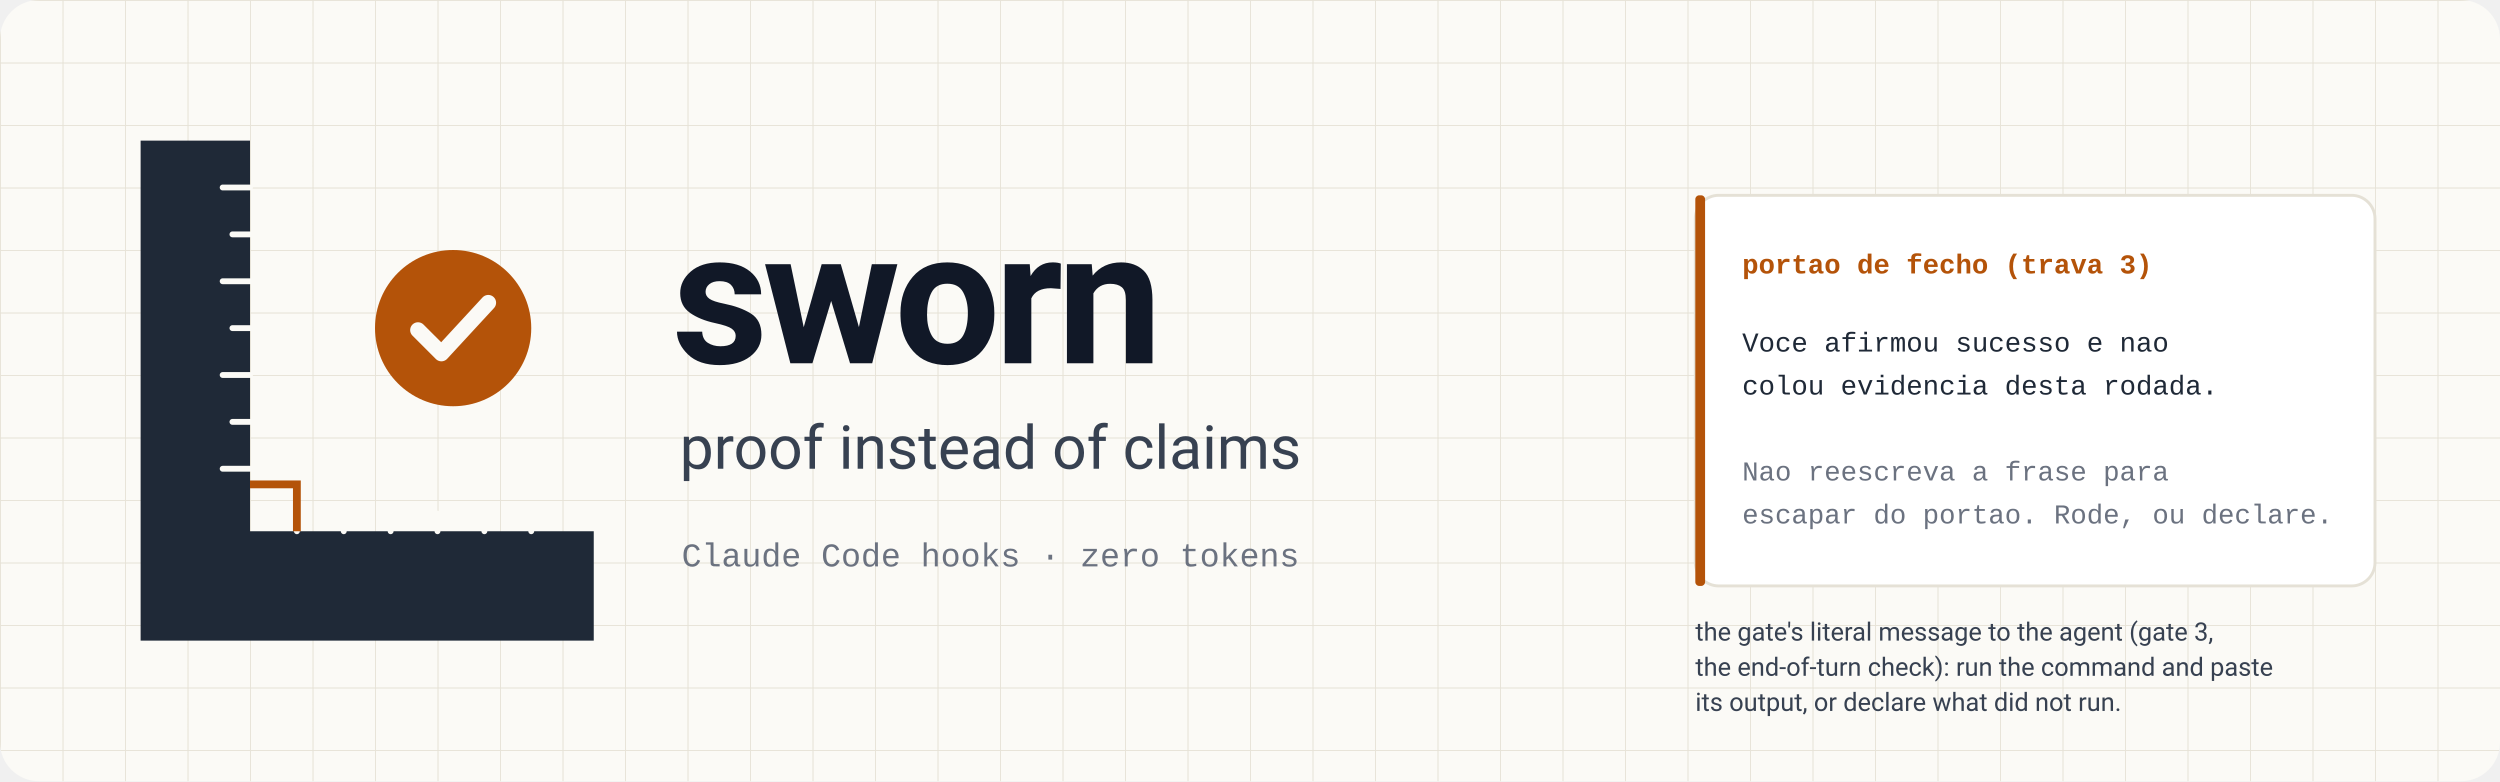
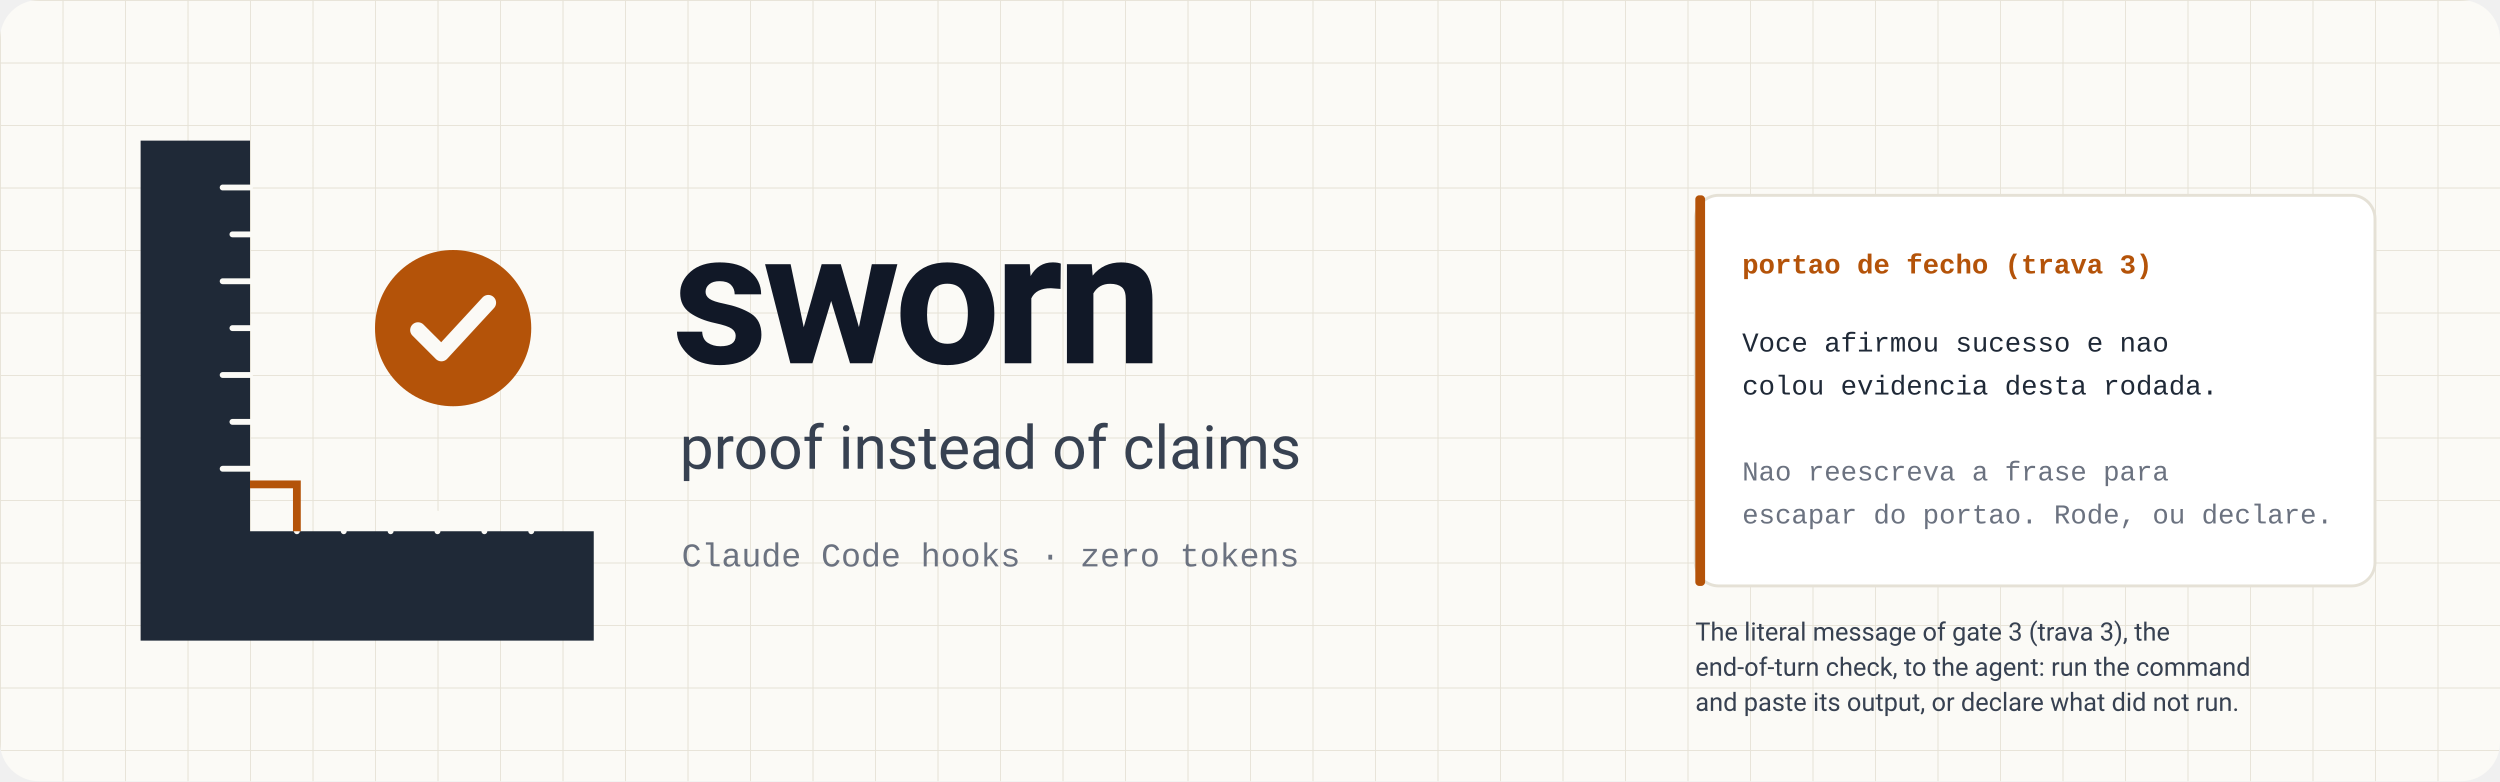
<svg xmlns="http://www.w3.org/2000/svg" width="1280" height="400" viewBox="0 0 1280 400" role="img" aria-labelledby="titulo desc">
  <defs>
    <pattern id="grade" width="32" height="32" patternUnits="userSpaceOnUse">
      <path d="M32 0H0V32" fill="none" stroke="#E7E3D8" stroke-width="1" />
    </pattern>
  </defs>
  <rect width="1280" height="400" rx="20" fill="#FBFAF6" />
  <rect width="1280" height="400" rx="20" fill="url(#grade)" />
  <g transform="translate(72 72)">
    <path d="M0 0H56V200H232V256H0Z" fill="#1F2937" />
    <g stroke="#FBFAF6" stroke-width="3" stroke-linecap="round">
      <path d="M56 24h-14M56 48h-9M56 72h-14M56 96h-9M56 120h-14M56 144h-9M56 168h-14" />
      <path d="M80 200v-14M104 200v-9M128 200v-14M152 200v-9M176 200v-14M200 200v-9" />
    </g>
    <path d="M56 176H80V200" fill="none" stroke="#B45309" stroke-width="4" />
    <circle cx="160" cy="96" r="40" fill="#B45309" />
    <path d="M142 97l12 12l24-26" fill="none" stroke="#FBFAF6" stroke-width="8" stroke-linecap="round" stroke-linejoin="round" />
  </g>
  <g font-family="'Segoe UI', system-ui, -apple-system, Roboto, 'Helvetica Neue', Arial, sans-serif">
    <text x="344" y="186" font-size="96" font-weight="700" letter-spacing="-3" fill="#111827">sworn</text>
    <text x="348" y="240" font-size="31" fill="#374151">proof instead of claims</text>
  </g>
  <text x="349" y="290" font-family="ui-monospace, SFMono-Regular, Menlo, Consolas, 'Liberation Mono', monospace" font-size="17" fill="#6B7280">Claude Code hooks · zero tokens</text>
  <g transform="translate(868 100)">
    <rect width="348" height="200" rx="12" fill="#FFFFFF" stroke="#E5E1D6" stroke-width="1.5" />
    <rect x="0" y="0" width="5" height="200" rx="2" fill="#B45309" />
    <g font-family="ui-monospace, SFMono-Regular, Menlo, Consolas, 'Liberation Mono', monospace" font-size="14">
      <text x="24" y="40" fill="#B45309" font-weight="700">portao de fecho (trava 3)</text>
      <text x="24" y="80" fill="#1F2937">Voce afirmou sucesso e nao</text>
      <text x="24" y="102" fill="#1F2937">colou evidencia desta rodada.</text>
      <text x="24" y="146" fill="#6B7280">Nao reescreva a frase para</text>
      <text x="24" y="168" fill="#6B7280">escapar do portao. Rode, ou declare.</text>
    </g>
    <text x="0" y="228" font-family="'Segoe UI', system-ui, -apple-system, Roboto, 'Helvetica Neue', Arial, sans-serif" font-size="13" fill="#374151">
-       <tspan x="0">the gate's literal message to the agent (gate 3,</tspan>
-       <tspan x="0" dy="18">the end-of-turn check): run the command and paste</tspan>
-       <tspan x="0" dy="18">its output, or declare what did not run.</tspan>
+       <tspan x="0">The literal message of gate 3 (trava 3), the</tspan>
+       <tspan x="0" dy="18">end-of-turn check, to the agent: run the command</tspan>
+       <tspan x="0" dy="18">and paste its output, or declare what did not run.</tspan>
    </text>
  </g>
</svg>
